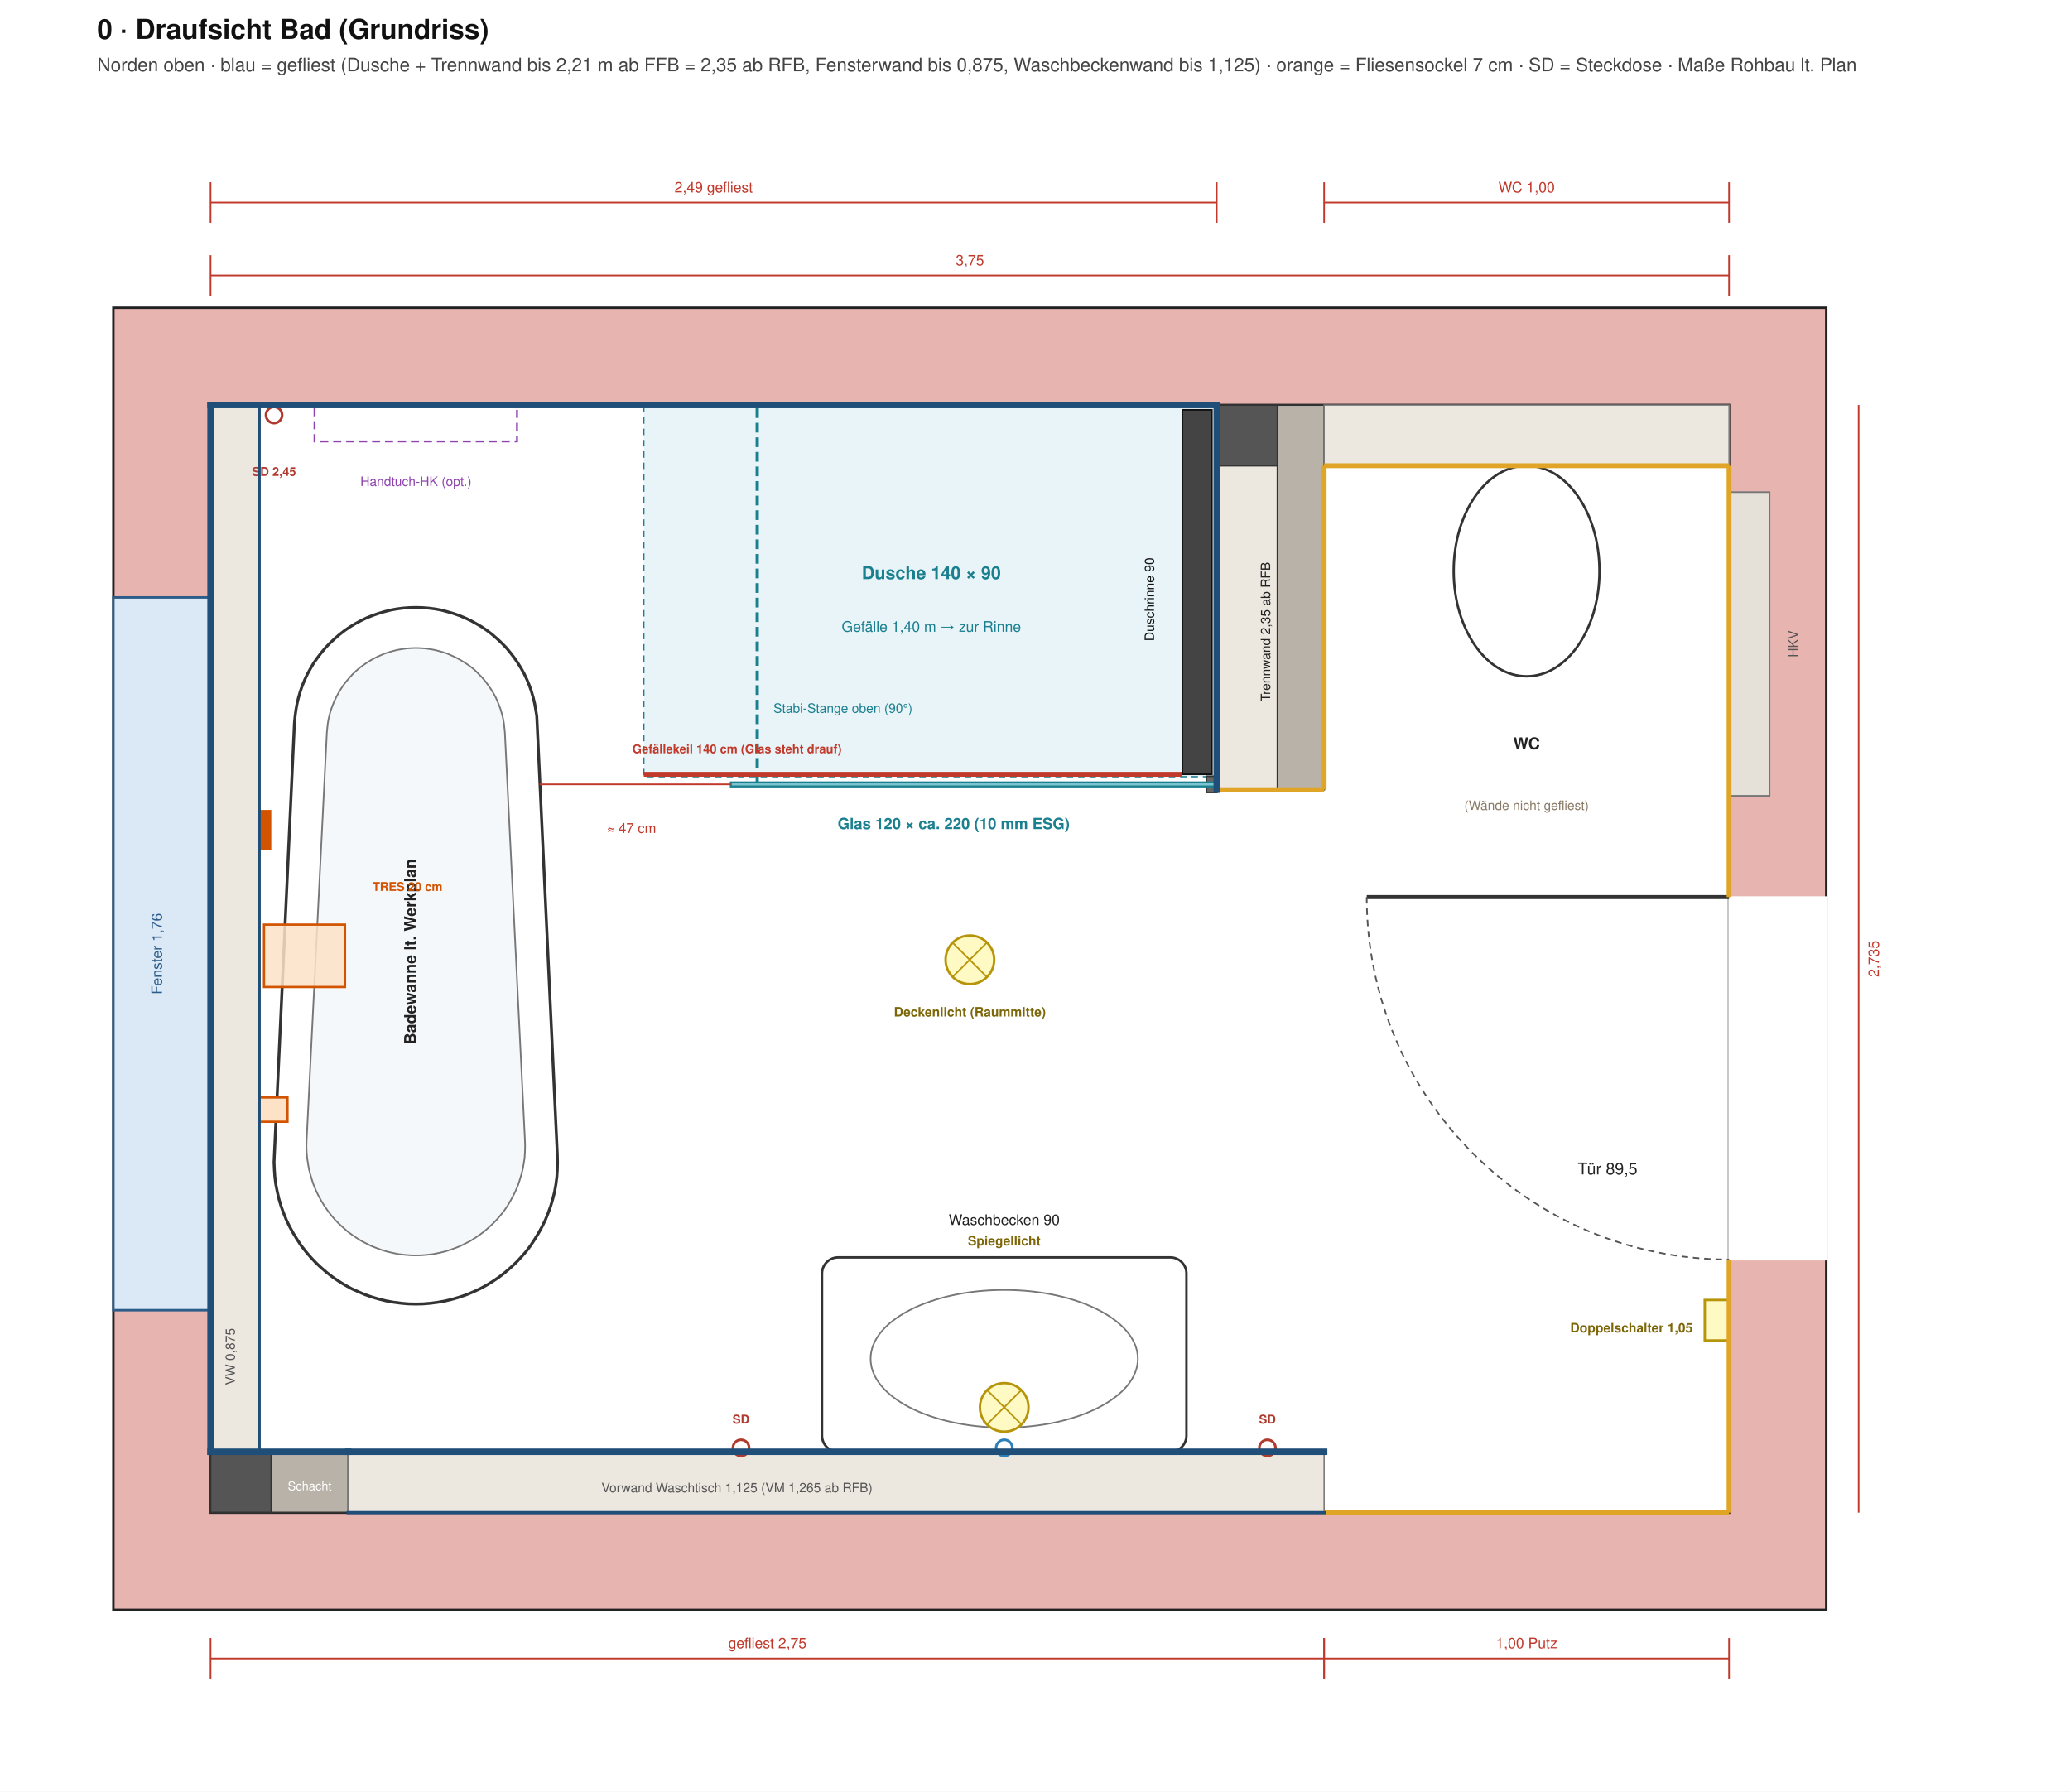
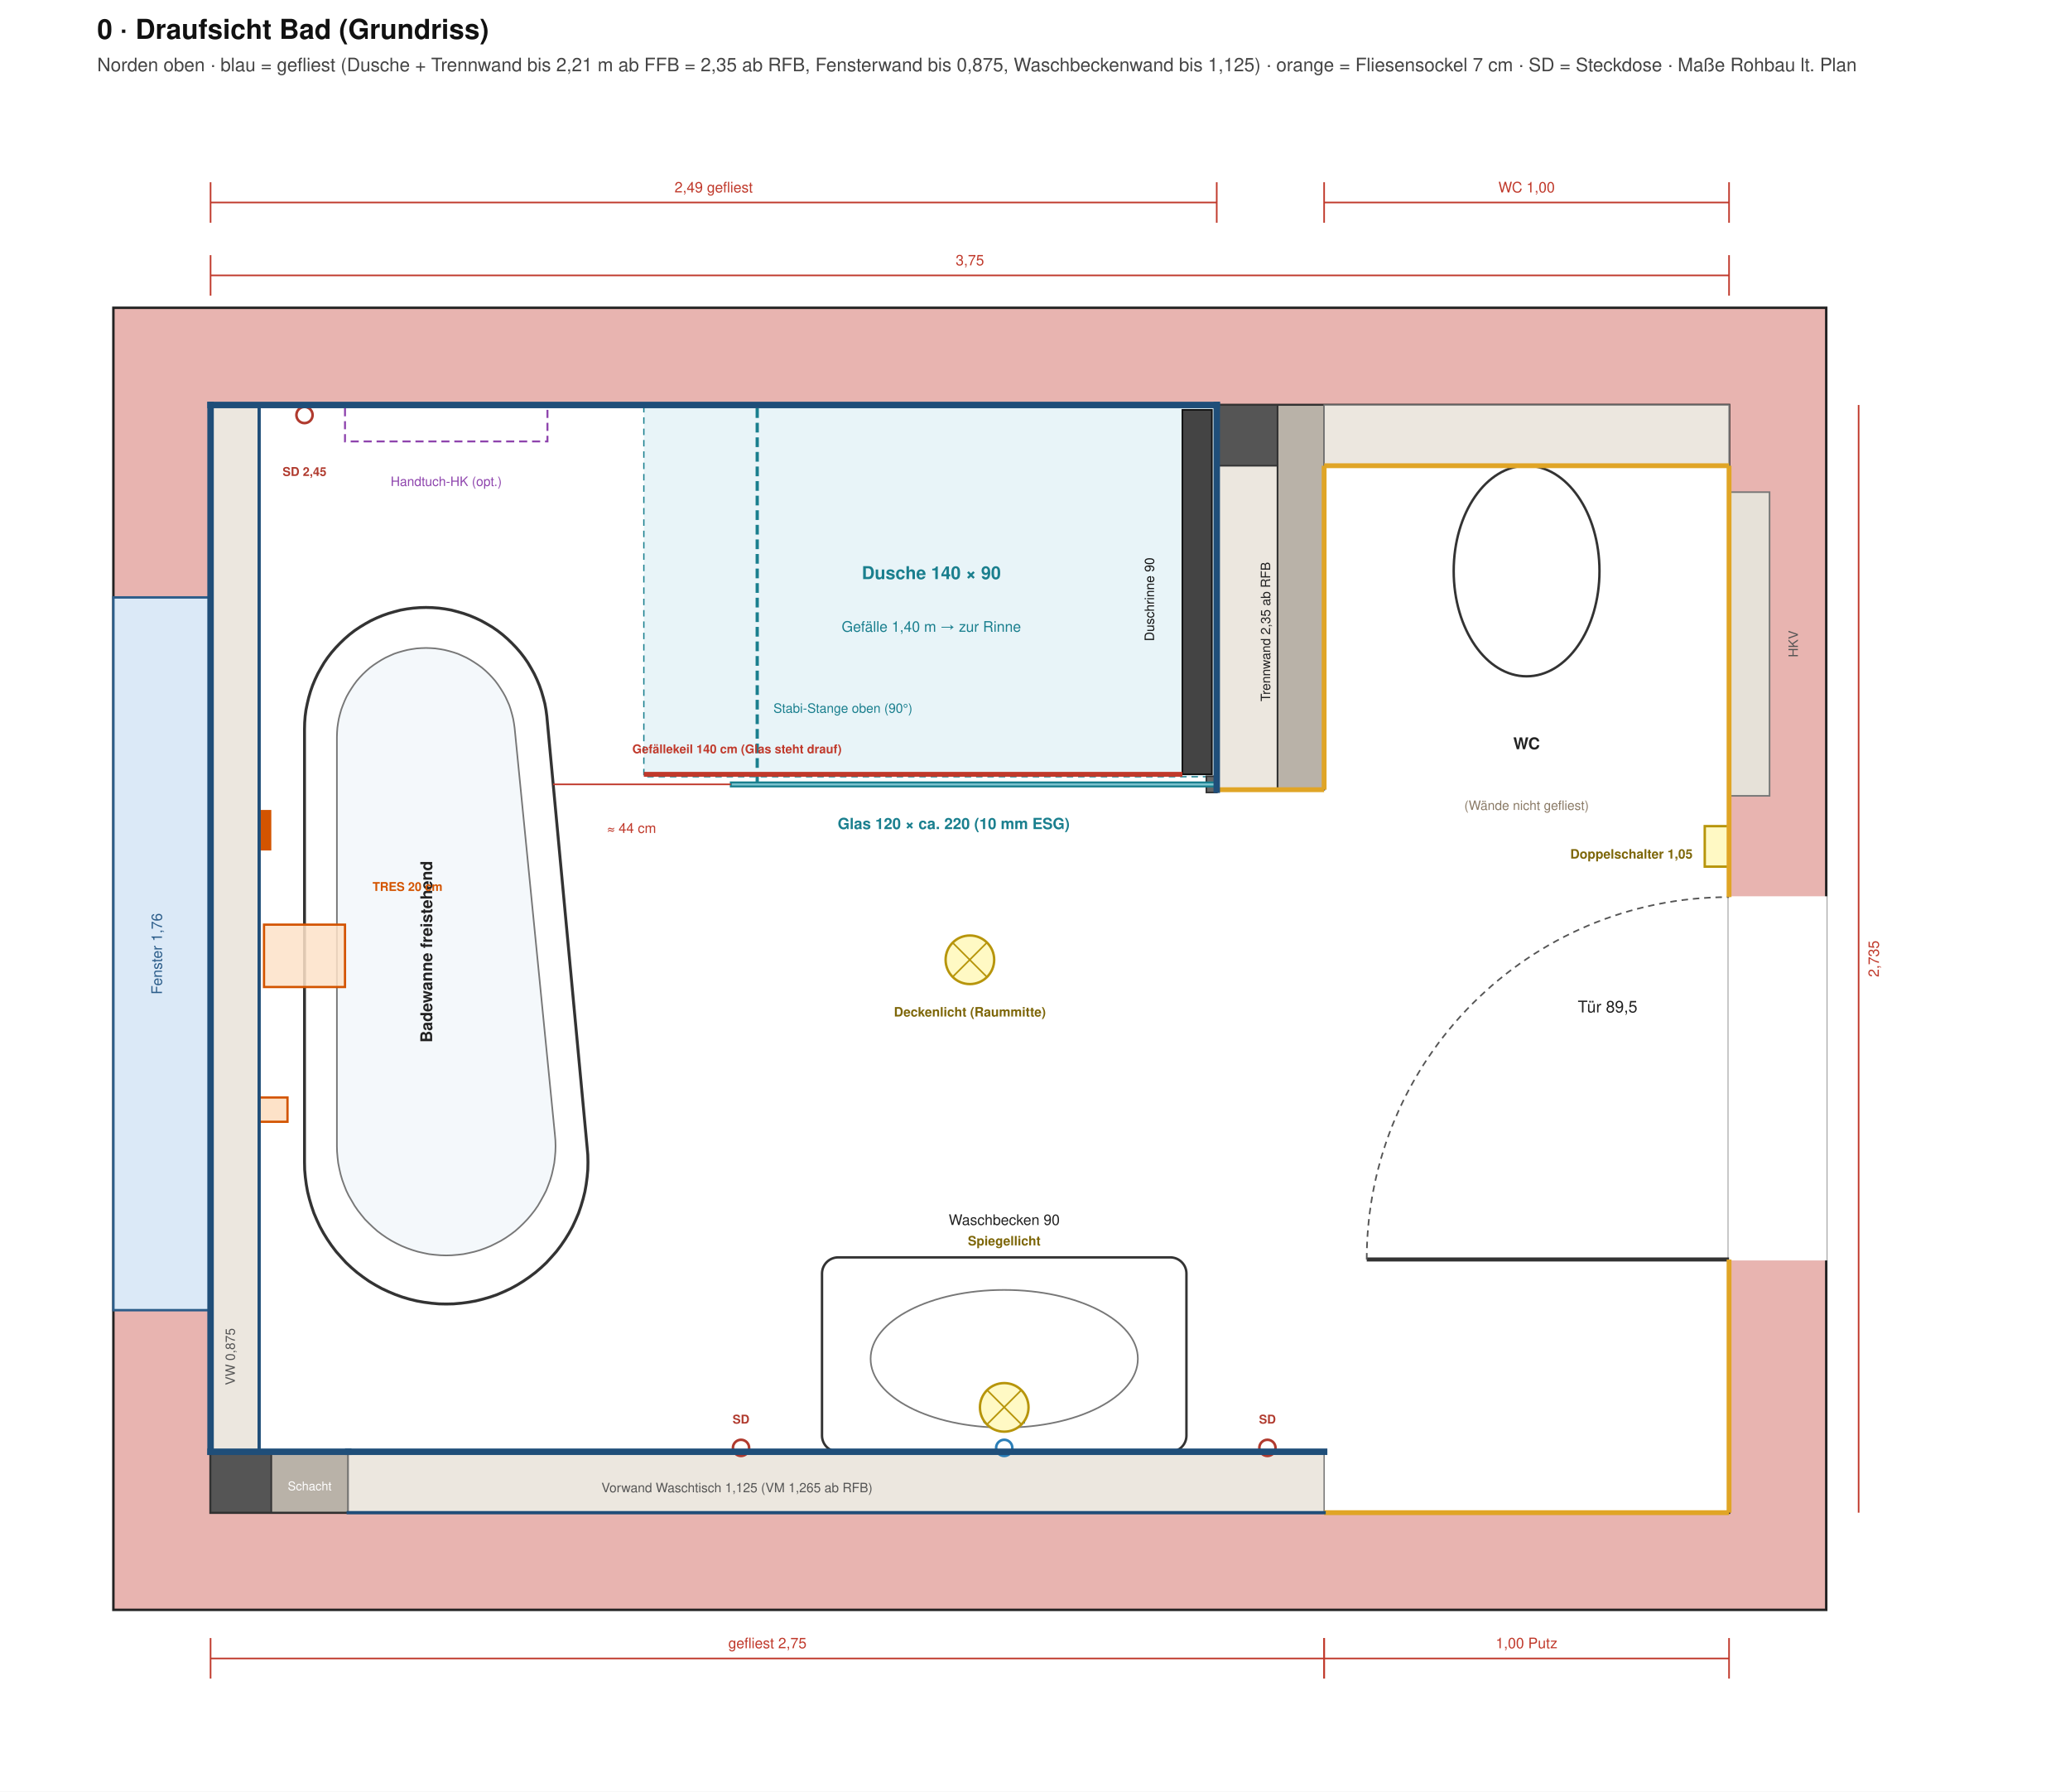
<svg xmlns="http://www.w3.org/2000/svg" width="1278" height="1106" viewBox="0 0 1278 1106" font-family="Helvetica, Arial, sans-serif">
  <defs>
    <marker id="arr" markerWidth="8" markerHeight="8" refX="6" refY="4" orient="auto">
      <path d="M0,0 L8,4 L0,8 Z" fill="#1a7f8e" />
    </marker>
    <marker id="arrw" markerWidth="8" markerHeight="8" refX="6" refY="4" orient="auto">
      <path d="M0,0 L8,4 L0,8 Z" fill="#fff" />
    </marker>
  </defs>
  <rect width="100%" height="100%" fill="white" />
  <g transform="translate(0,0)">
    <text x="60" y="24" font-size="17" font-weight="bold" fill="#111">0 · Draufsicht Bad (Grundriss)</text>
    <text x="60" y="44" font-size="11.5" fill="#444">Norden oben · blau = gefliest (Dusche + Trennwand bis 2,21 m ab FFB = 2,35 ab RFB, Fensterwand bis 0,875, Waschbeckenwand bis 1,125) · orange = Fliesensockel 7 cm · SD = Steckdose · Maße Rohbau lt. Plan</text>
    <rect x="70.0" y="190.0" width="1057.5" height="803.8" fill="#e8b4b0" stroke="#222" stroke-width="1.5" />
    <rect x="130.0" y="250.0" width="937.5" height="683.8" fill="#ffffff" stroke="#222" stroke-width="1.5" />
    <rect x="70.0" y="368.8" width="60.0" height="440.0" fill="#dbe9f7" stroke="#2c5d8a" stroke-width="1.5" />
    <text x="100.0" y="588.8" font-size="9" fill="#2c5d8a" text-anchor="middle" font-weight="normal" transform="rotate(-90 100.0 588.8)">Fenster 1,76</text>
    <rect x="1067.5" y="553.8" width="60.0" height="223.8" fill="#ffffff" stroke="#ffffff" />
-     <line x1="1067.5" y1="553.8" x2="843.8" y2="553.8" stroke="#333" stroke-width="2.5" />
-     <path d="M843.8,553.8 A223.8,223.8 0 0 0 1067.5,777.5" fill="none" stroke="#555" stroke-dasharray="4 3" />
-     <text x="992.5" y="725.0" font-size="10" fill="#222" text-anchor="middle" font-weight="normal">Tür 89,5</text>
+     <line x1="1067.5" y1="777.5" x2="843.8" y2="777.5" stroke="#333" stroke-width="2.5" />
+     <path d="M843.8,777.5 A223.8,223.8 0 0 1 1067.5,553.8" fill="none" stroke="#555" stroke-dasharray="4 3" />
+     <text x="992.5" y="625.0" font-size="10" fill="#222" text-anchor="middle" font-weight="normal">Tür 89,5</text>
    <rect x="1067.5" y="303.8" width="25.0" height="187.5" fill="#e6e1d8" stroke="#777" />
    <text x="1110.0" y="397.5" font-size="8" fill="#555" text-anchor="middle" font-weight="normal" transform="rotate(-90 1110.0 397.5)">HKV</text>
    <rect x="130.0" y="250.0" width="30.0" height="646.2" fill="#ece7df" stroke="#777" stroke-width="0.8" />
    <text x="145.0" y="837.5" font-size="8" fill="#555" text-anchor="middle" font-weight="normal" transform="rotate(-90 145.0 837.5)">VW 0,875</text>
    <rect x="130.0" y="896.2" width="85.0" height="37.5" fill="#b9b2a8" stroke="#333" />
    <rect x="130.0" y="896.2" width="37.5" height="37.5" fill="#555" stroke="#333" />
    <text x="191.2" y="920.0" font-size="7.5" fill="#fff" text-anchor="middle" font-weight="normal">Schacht</text>
    <rect x="215.0" y="896.2" width="602.5" height="37.5" fill="#ece7df" stroke="#777" stroke-width="0.8" />
    <text x="455.0" y="921.2" font-size="8" fill="#555" text-anchor="middle" font-weight="normal">Vorwand Waschtisch 1,125 (VM 1,265 ab RFB)</text>
    <rect x="507.5" y="776.2" width="225.0" height="120.0" rx="10" fill="#fff" stroke="#333" stroke-width="1.5" />
    <ellipse cx="620.0" cy="838.8" rx="82.5" ry="42.5" fill="none" stroke="#777" />
    <text x="620.0" y="756.2" font-size="9" fill="#222" text-anchor="middle" font-weight="normal">Waschbecken 90</text>
    <rect x="751.2" y="250.0" width="37.5" height="237.5" fill="#ece7df" stroke="#333" stroke-width="1" />
    <rect x="788.8" y="250.0" width="28.8" height="237.5" fill="#b9b2a8" stroke="#333" stroke-width="1" />
    <rect x="751.2" y="250.0" width="37.5" height="37.5" fill="#555" stroke="#333" />
    <text x="784.2" y="390.0" font-size="8" fill="#222" text-anchor="middle" font-weight="normal" transform="rotate(-90 784.2 390.0)">Trennwand 2,35 ab RFB</text>
    <rect x="817.5" y="250.0" width="250.0" height="37.5" fill="#ece7df" stroke="#777" stroke-width="0.8" />
    <ellipse cx="942.5" cy="352.5" rx="45.0" ry="65.0" fill="#fff" stroke="#333" stroke-width="1.5" />
    <text x="942.5" y="462.5" font-size="10" fill="#222" text-anchor="middle" font-weight="bold">WC</text>
    <text x="942.5" y="500.0" font-size="8" fill="#8a7a66" text-anchor="middle" font-weight="normal">(Wände nicht gefliest)</text>
    <rect x="397.5" y="250.0" width="353.8" height="229.5" fill="#e8f4f8" stroke="#1a7f8e" stroke-width="0.8" stroke-dasharray="4 3" />
    <text x="575.0" y="357.5" font-size="11" fill="#1a7f8e" text-anchor="middle" font-weight="bold">Dusche 140 × 90</text>
    <text x="575.0" y="390.0" font-size="9" fill="#1a7f8e" text-anchor="middle" font-weight="normal">Gefälle 1,40 m → zur Rinne</text>
    <rect x="744.8" y="479.2" width="6.5" height="10.0" fill="#666" stroke="#333" />
    <rect x="451.2" y="483.0" width="300.0" height="2.5" fill="#7cc4cf" stroke="#1a7f8e" stroke-width="1.2" />
    <text x="588.8" y="511.8" font-size="9.5" fill="#1a7f8e" text-anchor="middle" font-weight="bold">Glas 120 × ca. 220 (10 mm ESG)</text>
    <line x1="467.5" y1="483.0" x2="467.5" y2="250.0" stroke="#1a7f8e" stroke-width="2" stroke-dasharray="6 3" />
    <text x="477.5" y="440.0" font-size="8" fill="#1a7f8e" text-anchor="start" font-weight="normal">Stabi-Stange oben (90°)</text>
-     <path d="M169.2,717.5 L169.4,712.9 L181.8,446.1 L182.2,442.1 L182.7,438.3 L183.4,434.4 L184.3,430.6 L185.4,426.8 L186.7,423.1 L188.2,419.5 L189.9,415.9 L191.8,412.5 L193.8,409.1 L196.1,405.9 L198.5,402.8 L201.0,399.8 L203.7,397.0 L206.6,394.3 L209.6,391.7 L212.7,389.3 L215.9,387.1 L219.2,385.1 L222.7,383.2 L226.2,381.5 L229.9,380.0 L233.6,378.7 L237.3,377.6 L241.2,376.6 L245.0,375.9 L248.9,375.4 L252.8,375.1 L256.8,375.0 L260.7,375.1 L264.6,375.4 L268.5,375.9 L272.4,376.6 L276.1,377.6 L279.9,378.7 L283.6,380.0 L287.2,381.5 L290.8,383.2 L294.2,385.1 L297.6,387.1 L300.8,389.3 L303.9,391.7 L306.9,394.3 L309.8,397.0 L312.5,399.8 L315.0,402.8 L317.4,405.9 L319.6,409.1 L321.7,412.5 L323.6,415.9 L325.3,419.5 L326.8,423.1 L328.1,426.8 L329.2,430.6 L330.1,434.4 L330.8,438.3 L331.4,442.1 L331.6,446.1 L344.1,712.9 L344.2,717.5 L344.1,722.1 L343.8,726.6 L343.2,731.2 L342.4,735.7 L341.3,740.1 L340.0,744.5 L338.4,748.9 L336.7,753.1 L334.7,757.2 L332.5,761.2 L330.1,765.1 L327.6,768.9 L324.8,772.6 L321.8,776.0 L318.6,779.4 L315.3,782.5 L311.8,785.5 L308.2,788.3 L304.4,790.9 L300.5,793.3 L296.5,795.5 L292.4,797.4 L288.1,799.2 L283.8,800.7 L279.4,802.0 L274.9,803.1 L270.4,803.9 L265.9,804.5 L261.3,804.9 L256.8,805.0 L252.2,804.9 L247.6,804.5 L243.1,803.9 L238.6,803.1 L234.1,802.0 L229.7,800.7 L225.4,799.2 L221.2,797.4 L217.0,795.5 L213.0,793.3 L209.1,790.9 L205.3,788.3 L201.7,785.5 L198.2,782.5 L194.9,779.4 L191.7,776.0 L188.8,772.6 L185.9,768.9 L183.4,765.1 L181.0,761.2 L178.8,757.2 L176.8,753.1 L175.1,748.9 L173.5,744.5 L172.2,740.1 L171.2,735.7 L170.3,731.2 L169.7,726.6 L169.4,722.1 Z" fill="#fff" stroke="#333" stroke-width="1.8" />
-     <path d="M189.2,707.5 L189.3,704.0 L201.8,452.1 L202.1,449.2 L202.4,446.4 L202.9,443.6 L203.6,440.8 L204.4,438.0 L205.4,435.3 L206.5,432.6 L207.8,430.0 L209.1,427.5 L210.6,425.1 L212.2,422.7 L214.0,420.4 L215.9,418.2 L217.8,416.1 L219.9,414.1 L222.1,412.2 L224.4,410.5 L226.8,408.9 L229.2,407.4 L231.8,406.0 L234.4,404.8 L237.1,403.6 L239.8,402.7 L242.5,401.9 L245.3,401.2 L248.2,400.7 L251.0,400.3 L253.9,400.1 L256.8,400.0 L259.6,400.1 L262.5,400.3 L265.4,400.7 L268.2,401.2 L271.0,401.9 L273.8,402.7 L276.4,403.6 L279.1,404.8 L281.7,406.0 L284.2,407.4 L286.7,408.9 L289.1,410.5 L291.4,412.2 L293.6,414.1 L295.6,416.1 L297.6,418.2 L299.5,420.4 L301.2,422.7 L302.9,425.1 L304.4,427.5 L305.8,430.0 L307.0,432.6 L308.1,435.3 L309.1,438.0 L309.9,440.8 L310.6,443.6 L311.1,446.4 L311.4,449.2 L311.7,452.1 L324.1,704.0 L324.2,707.5 L324.1,711.0 L323.9,714.5 L323.4,718.0 L322.8,721.5 L321.9,725.0 L320.9,728.4 L319.8,731.7 L318.4,735.0 L316.9,738.1 L315.2,741.2 L313.4,744.3 L311.4,747.2 L309.2,750.0 L306.9,752.7 L304.5,755.2 L301.9,757.6 L299.2,760.0 L296.4,762.1 L293.5,764.1 L290.5,766.0 L287.4,767.6 L284.2,769.2 L280.9,770.5 L277.6,771.7 L274.2,772.7 L270.8,773.5 L267.3,774.2 L263.8,774.6 L260.3,774.9 L256.8,775.0 L253.2,774.9 L249.7,774.6 L246.2,774.2 L242.7,773.5 L239.3,772.7 L235.9,771.7 L232.6,770.5 L229.3,769.2 L226.1,767.6 L223.0,766.0 L220.0,764.1 L217.1,762.1 L214.3,760.0 L211.6,757.6 L209.0,755.2 L206.6,752.7 L204.3,750.0 L202.2,747.2 L200.2,744.3 L198.3,741.2 L196.6,738.1 L195.1,735.0 L193.7,731.7 L192.6,728.4 L191.6,725.0 L190.7,721.5 L190.1,718.0 L189.6,714.5 L189.3,711.0 Z" fill="#f4f8fb" stroke="#777" stroke-width="1" />
-     <text x="256.8" y="587.5" font-size="10" fill="#222" text-anchor="middle" font-weight="bold" transform="rotate(-90 256.8 587.5)">Badewanne lt. Werkplan</text>
-     <line x1="333.2" y1="484.2" x2="451.2" y2="484.2" stroke="#c0392b" stroke-width="1" />
-     <text x="390.0" y="514.2" font-size="8.5" fill="#c0392b" text-anchor="middle" font-weight="normal">≈ 47 cm</text>
+     <path d="M188.0,450.0 L188.1,446.1 L188.4,442.1 L188.9,438.3 L189.7,434.4 L190.6,430.6 L191.7,426.8 L193.0,423.1 L194.5,419.5 L196.2,415.9 L198.1,412.5 L200.1,409.1 L202.3,405.9 L204.7,402.8 L207.3,399.8 L210.0,397.0 L212.8,394.3 L215.8,391.7 L218.9,389.3 L222.2,387.1 L225.5,385.1 L228.9,383.2 L232.5,381.5 L236.1,380.0 L239.8,378.7 L243.6,377.6 L247.4,376.6 L251.3,375.9 L255.2,375.4 L259.1,375.1 L263.0,375.0 L266.9,375.1 L270.9,375.4 L274.7,375.9 L278.6,376.6 L282.4,377.6 L286.2,378.7 L289.9,380.0 L293.5,381.5 L297.1,383.2 L300.5,385.1 L303.9,387.1 L307.1,389.3 L310.2,391.7 L313.2,394.3 L316.0,397.0 L318.7,399.8 L321.3,402.8 L323.7,405.9 L325.9,409.1 L327.9,412.5 L329.8,415.9 L331.5,419.5 L333.0,423.1 L334.3,426.8 L335.4,430.6 L336.4,434.4 L337.1,438.3 L337.6,442.1 L362.5,708.4 L362.9,712.9 L363.0,717.5 L362.9,722.1 L362.5,726.6 L361.9,731.2 L361.1,735.7 L360.0,740.1 L358.7,744.5 L357.2,748.9 L355.4,753.1 L353.5,757.2 L351.3,761.2 L348.9,765.1 L346.3,768.9 L343.5,772.6 L340.5,776.0 L337.4,779.4 L334.1,782.5 L330.6,785.5 L326.9,788.3 L323.1,790.9 L319.2,793.3 L315.2,795.5 L311.1,797.4 L306.9,799.2 L302.6,800.7 L298.1,802.0 L293.7,803.1 L289.2,803.9 L284.6,804.5 L280.1,804.9 L275.5,805.0 L270.9,804.9 L266.4,804.5 L261.8,803.9 L257.3,803.1 L252.8,802.0 L248.4,800.7 L244.2,799.2 L239.9,797.4 L235.8,795.5 L231.8,793.3 L227.8,790.9 L224.1,788.3 L220.4,785.5 L216.9,782.5 L213.6,779.4 L210.5,776.0 L207.5,772.6 L204.7,768.9 L202.1,765.1 L199.7,761.2 L197.5,757.2 L195.6,753.1 L193.8,748.9 L192.3,744.5 L191.0,740.1 L189.9,735.7 L189.1,731.2 L188.5,726.6 L188.1,722.1 L188.0,717.5 Z" fill="#fff" stroke="#333" stroke-width="1.8" />
+     <path d="M208.0,455.0 L208.1,452.1 L208.3,449.2 L208.7,446.4 L209.2,443.6 L209.9,440.8 L210.7,438.0 L211.7,435.3 L212.8,432.6 L214.0,430.0 L215.4,427.5 L216.9,425.1 L218.5,422.7 L220.2,420.4 L222.1,418.2 L224.1,416.1 L226.2,414.1 L228.4,412.2 L230.7,410.5 L233.1,408.9 L235.5,407.4 L238.0,406.0 L240.6,404.8 L243.3,403.6 L246.0,402.7 L248.8,401.9 L251.6,401.2 L254.4,400.7 L257.2,400.3 L260.1,400.1 L263.0,400.0 L265.9,400.1 L268.8,400.3 L271.6,400.7 L274.4,401.2 L277.2,401.9 L280.0,402.7 L282.7,403.6 L285.4,404.8 L288.0,406.0 L290.5,407.4 L292.9,408.9 L295.3,410.5 L297.6,412.2 L299.8,414.1 L301.9,416.1 L303.9,418.2 L305.8,420.4 L307.5,422.7 L309.1,425.1 L310.6,427.5 L312.0,430.0 L313.2,432.6 L314.4,435.3 L315.3,438.0 L316.1,440.8 L316.8,443.6 L317.3,446.4 L317.7,449.2 L342.6,700.5 L342.9,704.0 L343.0,707.5 L342.9,711.0 L342.6,714.5 L342.2,718.0 L341.5,721.5 L340.7,725.0 L339.7,728.4 L338.5,731.7 L337.2,735.0 L335.6,738.1 L333.9,741.2 L332.1,744.3 L330.1,747.2 L327.9,750.0 L325.6,752.7 L323.2,755.2 L320.7,757.6 L318.0,760.0 L315.2,762.1 L312.3,764.1 L309.2,766.0 L306.1,767.6 L302.9,769.2 L299.7,770.5 L296.4,771.7 L293.0,772.7 L289.5,773.5 L286.1,774.2 L282.6,774.6 L279.0,774.9 L275.5,775.0 L272.0,774.9 L268.4,774.6 L264.9,774.2 L261.5,773.5 L258.0,772.7 L254.7,771.7 L251.3,770.5 L248.1,769.2 L244.8,767.6 L241.8,766.0 L238.7,764.1 L235.8,762.1 L233.0,760.0 L230.3,757.6 L227.8,755.2 L225.3,752.7 L223.1,750.0 L220.9,747.2 L218.9,744.3 L217.1,741.2 L215.3,738.1 L213.8,735.0 L212.5,731.7 L211.3,728.4 L210.3,725.0 L209.5,721.5 L208.8,718.0 L208.4,714.5 L208.1,711.0 L208.0,707.5 Z" fill="#f4f8fb" stroke="#777" stroke-width="1" />
+     <text x="266.8" y="587.5" font-size="10" fill="#222" text-anchor="middle" font-weight="bold" transform="rotate(-90 266.8 587.5)">Badewanne freistehend</text>
+     <line x1="341.5" y1="484.2" x2="451.2" y2="484.2" stroke="#c0392b" stroke-width="1" />
+     <text x="390.0" y="514.2" font-size="8.5" fill="#c0392b" text-anchor="middle" font-weight="normal">≈ 44 cm</text>
    <rect x="730.0" y="253.0" width="18.2" height="225.0" fill="#444" stroke="#111" />
    <text x="712.5" y="370.0" font-size="8" fill="#111" text-anchor="middle" font-weight="normal" transform="rotate(-90 712.5 370.0)">Duschrinne 90</text>
    <line x1="397.5" y1="478.0" x2="730.0" y2="478.0" stroke="#c0392b" stroke-width="3" />
    <text x="455.0" y="465.0" font-size="7.5" fill="#c0392b" text-anchor="middle" font-weight="bold">Gefällekeil 140 cm (Glas steht drauf)</text>
-     <rect x="194.2" y="250.0" width="125.0" height="22.5" fill="none" stroke="#8e44ad" stroke-width="1.2" stroke-dasharray="5 3" />
-     <text x="256.8" y="300.0" font-size="8" fill="#8e44ad" text-anchor="middle" font-weight="normal">Handtuch-HK (opt.)</text>
-     <circle cx="169.2" cy="256.2" r="5" fill="#fff" stroke="#b03a2e" stroke-width="1.6" />
-     <text x="169.2" y="293.8" font-size="7.5" fill="#b03a2e" text-anchor="middle" font-weight="bold">SD 2,45</text>
+     <rect x="213.0" y="250.0" width="125.0" height="22.5" fill="none" stroke="#8e44ad" stroke-width="1.2" stroke-dasharray="5 3" />
+     <text x="275.5" y="300.0" font-size="8" fill="#8e44ad" text-anchor="middle" font-weight="normal">Handtuch-HK (opt.)</text>
+     <circle cx="188.0" cy="256.2" r="5" fill="#fff" stroke="#b03a2e" stroke-width="1.6" />
+     <text x="188.0" y="293.8" font-size="7.5" fill="#b03a2e" text-anchor="middle" font-weight="bold">SD 2,45</text>
    <circle cx="457.5" cy="893.8" r="5" fill="#fff" stroke="#b03a2e" stroke-width="1.6" />
    <text x="457.5" y="878.8" font-size="7.5" fill="#b03a2e" text-anchor="middle" font-weight="bold">SD</text>
    <circle cx="782.5" cy="893.8" r="5" fill="#fff" stroke="#b03a2e" stroke-width="1.6" />
    <text x="782.5" y="878.8" font-size="7.5" fill="#b03a2e" text-anchor="middle" font-weight="bold">SD</text>
    <circle cx="620.0" cy="893.8" r="5" fill="#fff" stroke="#2c7fb8" stroke-width="1.6" />
    <text x="620.0" y="878.8" font-size="7.5" fill="#2c7fb8" text-anchor="middle" font-weight="bold">Spiegel</text>
    <rect x="163.0" y="570.8" width="50.0" height="38.5" fill="#fde2c8" fill-opacity="0.85" stroke="#d35400" stroke-width="1.4" />
    <text x="230.0" y="550.0" font-size="7.5" fill="#d35400" text-anchor="start" font-weight="bold">TRES 20 cm</text>
    <rect x="160.0" y="500.0" width="7.5" height="25.0" fill="#d35400" />
    <rect x="160.0" y="677.5" width="17.5" height="15.0" fill="#fde2c8" stroke="#d35400" stroke-width="1.4" />
    <circle cx="598.8" cy="592.5" r="15.0" fill="#fff9c4" stroke="#b7950b" stroke-width="1.5" />
    <line x1="588.2" y1="582.0" x2="609.2" y2="603.0" stroke="#b7950b" />
    <line x1="588.2" y1="603.0" x2="609.2" y2="582.0" stroke="#b7950b" />
    <text x="598.8" y="627.5" font-size="8" fill="#7d6608" text-anchor="middle" font-weight="bold">Deckenlicht (Raummitte)</text>
    <circle cx="620.0" cy="868.8" r="15.0" fill="#fff9c4" stroke="#b7950b" stroke-width="1.5" />
    <line x1="609.5" y1="858.2" x2="630.5" y2="879.2" stroke="#b7950b" />
    <line x1="609.5" y1="879.2" x2="630.5" y2="858.2" stroke="#b7950b" />
    <text x="620.0" y="903.8" font-size="8" fill="#7d6608" text-anchor="middle" font-weight="bold" />
    <text x="620.0" y="768.8" font-size="8" fill="#7d6608" text-anchor="middle" font-weight="bold">Spiegellicht</text>
-     <rect x="1052.5" y="802.5" width="15.0" height="25.0" fill="#fff9c4" stroke="#b7950b" stroke-width="1.5" />
-     <text x="1045.0" y="822.5" font-size="8" fill="#7d6608" text-anchor="end" font-weight="bold">Doppelschalter 1,05</text>
+     <rect x="1052.5" y="510.0" width="15.0" height="25.0" fill="#fff9c4" stroke="#b7950b" stroke-width="1.5" />
+     <text x="1045.0" y="530.0" font-size="8" fill="#7d6608" text-anchor="end" font-weight="bold">Doppelschalter 1,05</text>
    <line x1="817.5" y1="287.5" x2="1067.5" y2="287.5" stroke="#e0a526" stroke-width="3" />
    <line x1="817.5" y1="287.5" x2="817.5" y2="487.5" stroke="#e0a526" stroke-width="3" />
    <line x1="751.2" y1="487.5" x2="817.5" y2="487.5" stroke="#e0a526" stroke-width="3" />
    <line x1="1067.5" y1="287.5" x2="1067.5" y2="553.8" stroke="#e0a526" stroke-width="3" />
    <line x1="1067.5" y1="777.5" x2="1067.5" y2="933.8" stroke="#e0a526" stroke-width="3" />
    <line x1="817.5" y1="933.8" x2="1067.5" y2="933.8" stroke="#e0a526" stroke-width="3" />
    <line x1="130.0" y1="250.0" x2="130.0" y2="896.2" stroke="#1f4e79" stroke-width="4" stroke-linecap="square" />
    <line x1="160.0" y1="250.0" x2="160.0" y2="896.2" stroke="#1f4e79" stroke-width="2" stroke-linecap="square" />
    <line x1="130.0" y1="250.0" x2="751.2" y2="250.0" stroke="#1f4e79" stroke-width="4" stroke-linecap="square" />
    <line x1="751.2" y1="250.0" x2="751.2" y2="487.5" stroke="#1f4e79" stroke-width="4" stroke-linecap="square" />
    <line x1="130.0" y1="896.2" x2="215.0" y2="896.2" stroke="#1f4e79" stroke-width="4" stroke-linecap="square" />
    <line x1="215.0" y1="896.2" x2="817.5" y2="896.2" stroke="#1f4e79" stroke-width="4" stroke-linecap="square" />
    <line x1="215.0" y1="933.8" x2="817.5" y2="933.8" stroke="#1f4e79" stroke-width="2" stroke-linecap="square" />
    <line x1="130.0" y1="170.0" x2="1067.5" y2="170.0" stroke="#c0392b" />
    <line x1="130.0" y1="157.5" x2="130.0" y2="182.5" stroke="#c0392b" />
    <line x1="1067.5" y1="157.5" x2="1067.5" y2="182.5" stroke="#c0392b" />
    <text x="598.8" y="163.8" font-size="9" fill="#c0392b" text-anchor="middle" font-weight="normal">3,75</text>
    <line x1="130.0" y1="125.0" x2="751.2" y2="125.0" stroke="#c0392b" />
    <line x1="130.0" y1="112.5" x2="130.0" y2="137.5" stroke="#c0392b" />
    <line x1="751.2" y1="112.5" x2="751.2" y2="137.5" stroke="#c0392b" />
    <text x="440.6" y="118.8" font-size="9" fill="#c0392b" text-anchor="middle" font-weight="normal">2,49 gefliest</text>
    <line x1="817.5" y1="125.0" x2="1067.5" y2="125.0" stroke="#c0392b" />
    <line x1="817.5" y1="112.5" x2="817.5" y2="137.5" stroke="#c0392b" />
    <line x1="1067.5" y1="112.5" x2="1067.5" y2="137.5" stroke="#c0392b" />
    <text x="942.5" y="118.8" font-size="9" fill="#c0392b" text-anchor="middle" font-weight="normal">WC 1,00</text>
    <line x1="130.0" y1="1023.8" x2="817.5" y2="1023.8" stroke="#c0392b" />
    <line x1="130.0" y1="1011.2" x2="130.0" y2="1036.2" stroke="#c0392b" />
    <line x1="817.5" y1="1011.2" x2="817.5" y2="1036.2" stroke="#c0392b" />
    <text x="473.8" y="1017.5" font-size="9" fill="#c0392b" text-anchor="middle" font-weight="normal">gefliest 2,75</text>
    <line x1="817.5" y1="1023.8" x2="1067.5" y2="1023.8" stroke="#c0392b" />
    <line x1="817.5" y1="1011.2" x2="817.5" y2="1036.2" stroke="#c0392b" />
    <line x1="1067.5" y1="1011.2" x2="1067.5" y2="1036.2" stroke="#c0392b" />
    <text x="942.5" y="1017.5" font-size="9" fill="#c0392b" text-anchor="middle" font-weight="normal">1,00 Putz</text>
    <line x1="1147.5" y1="250.0" x2="1147.5" y2="933.8" stroke="#c0392b" />
    <text x="1160.0" y="591.9" font-size="9" fill="#c0392b" text-anchor="middle" font-weight="normal" transform="rotate(-90 1160.0 591.9)">2,735</text>
  </g>
</svg>
